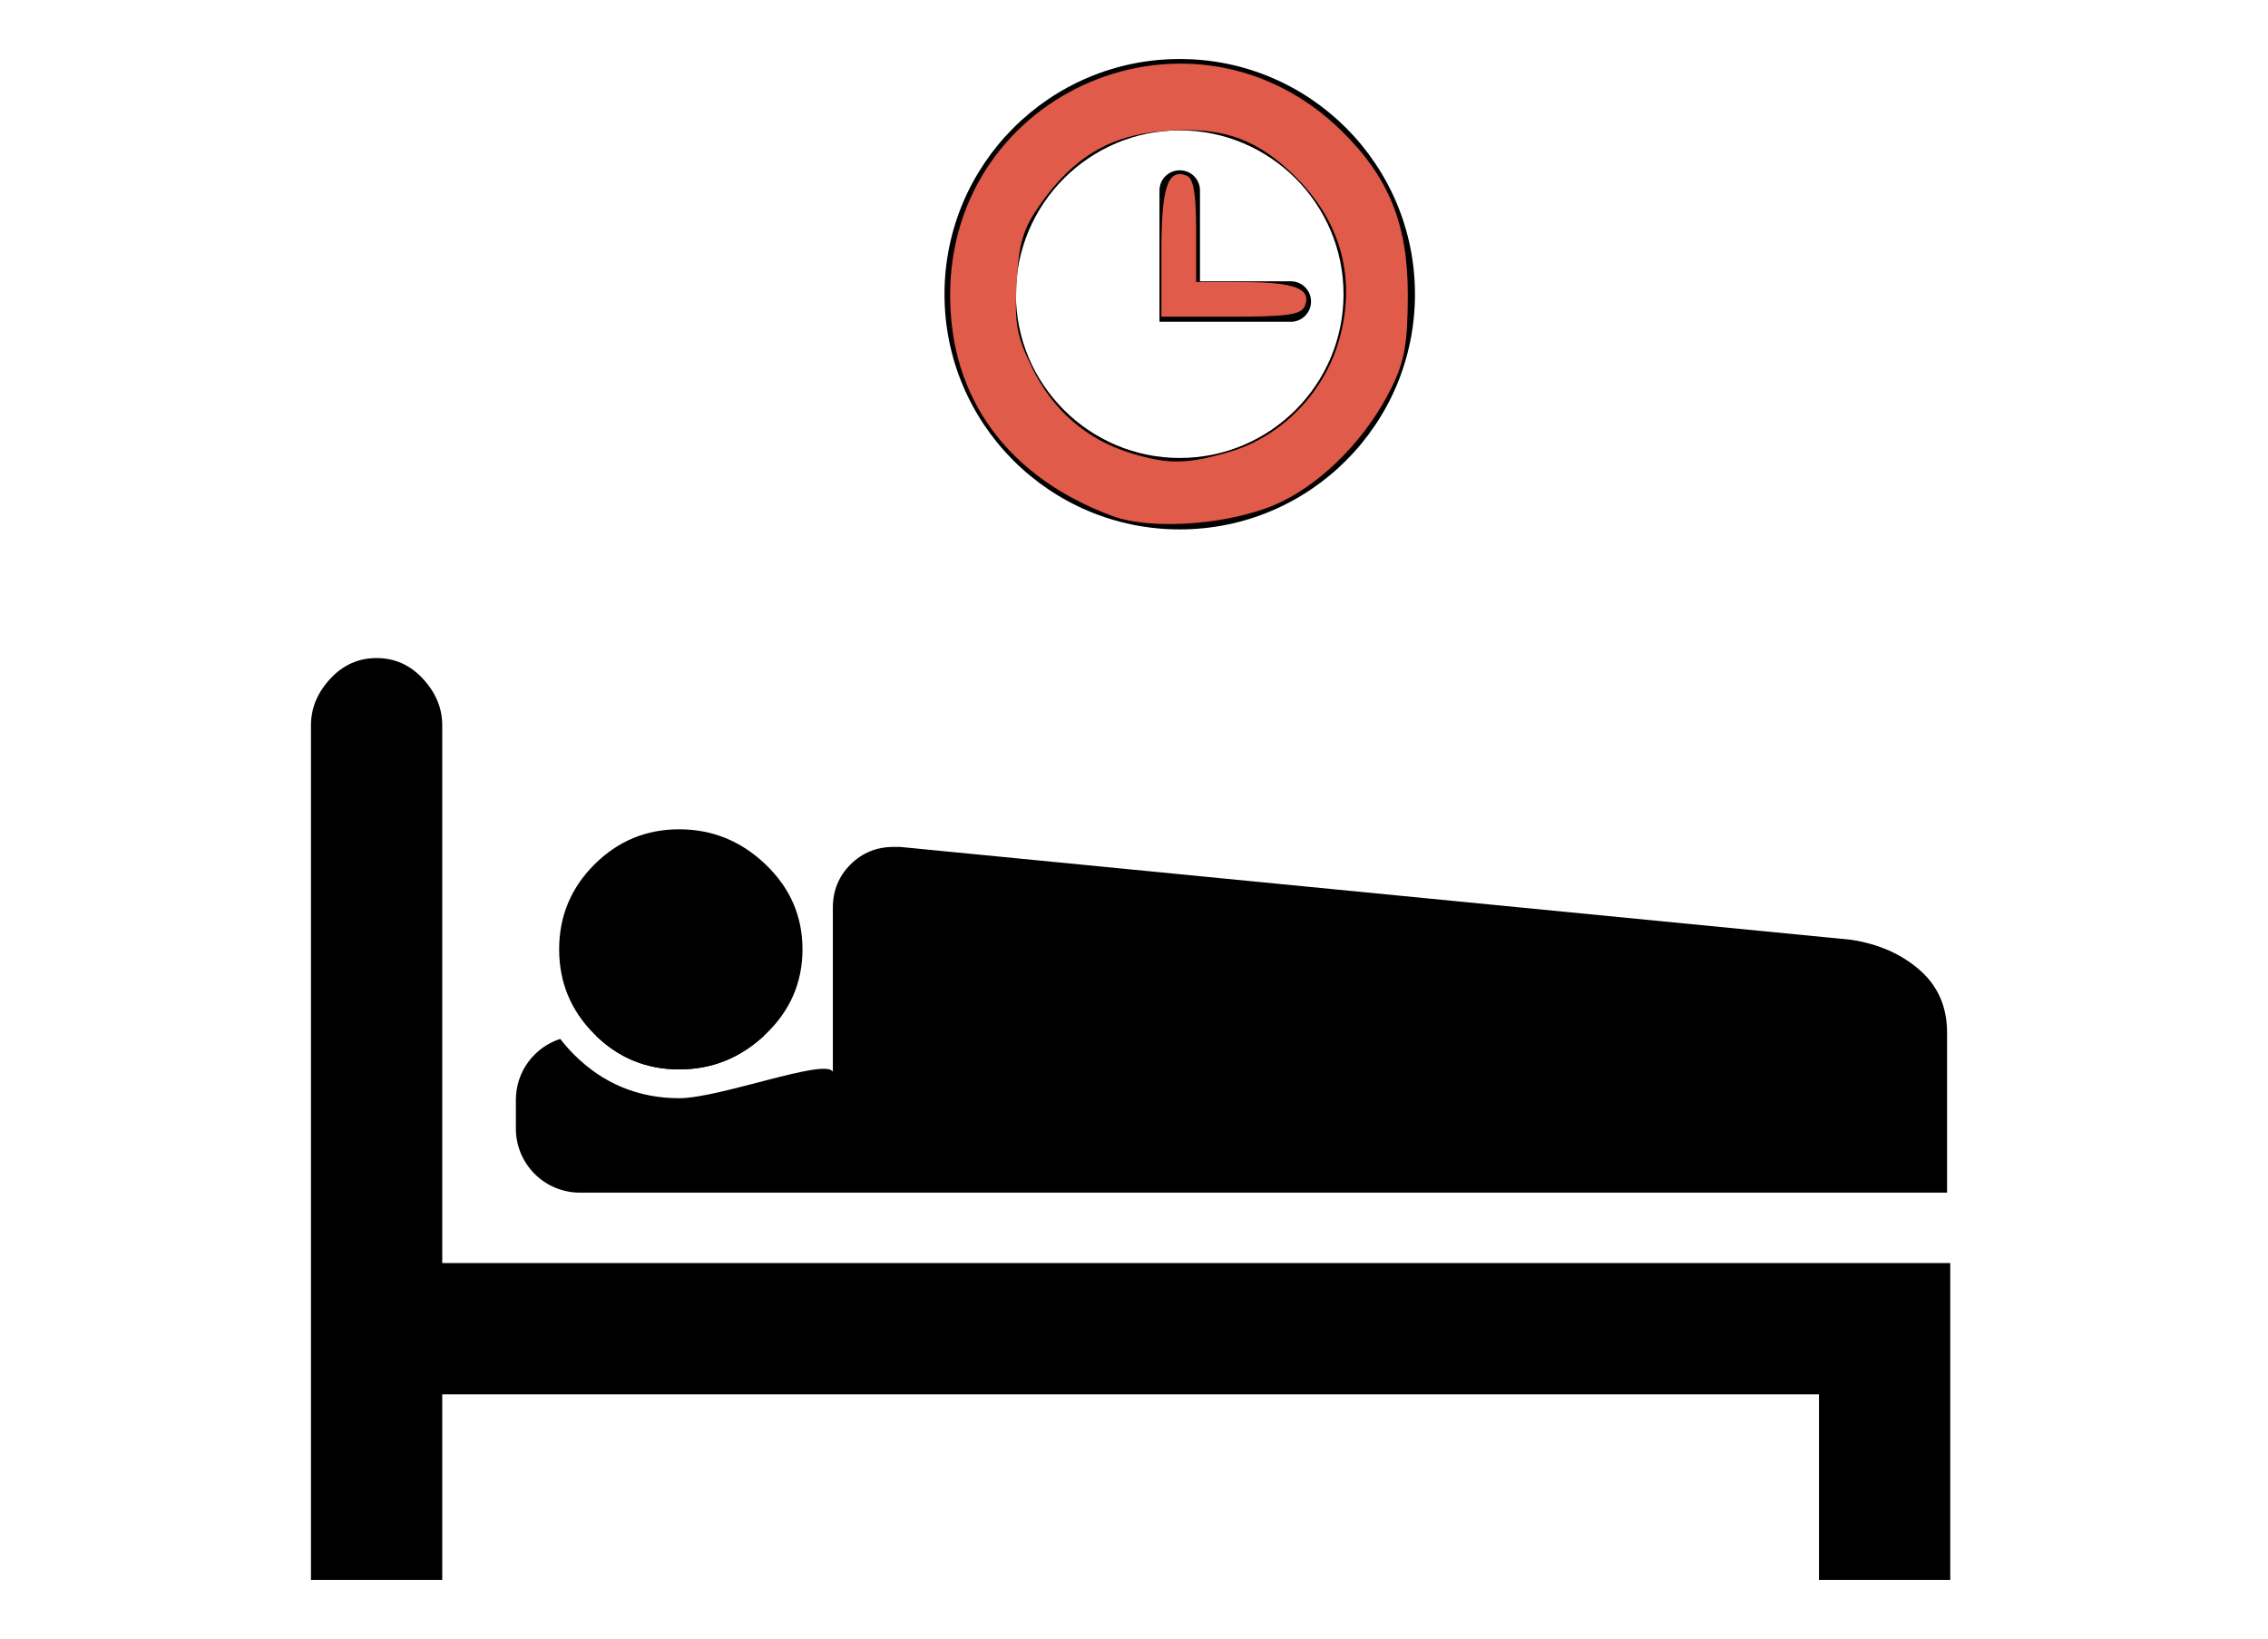
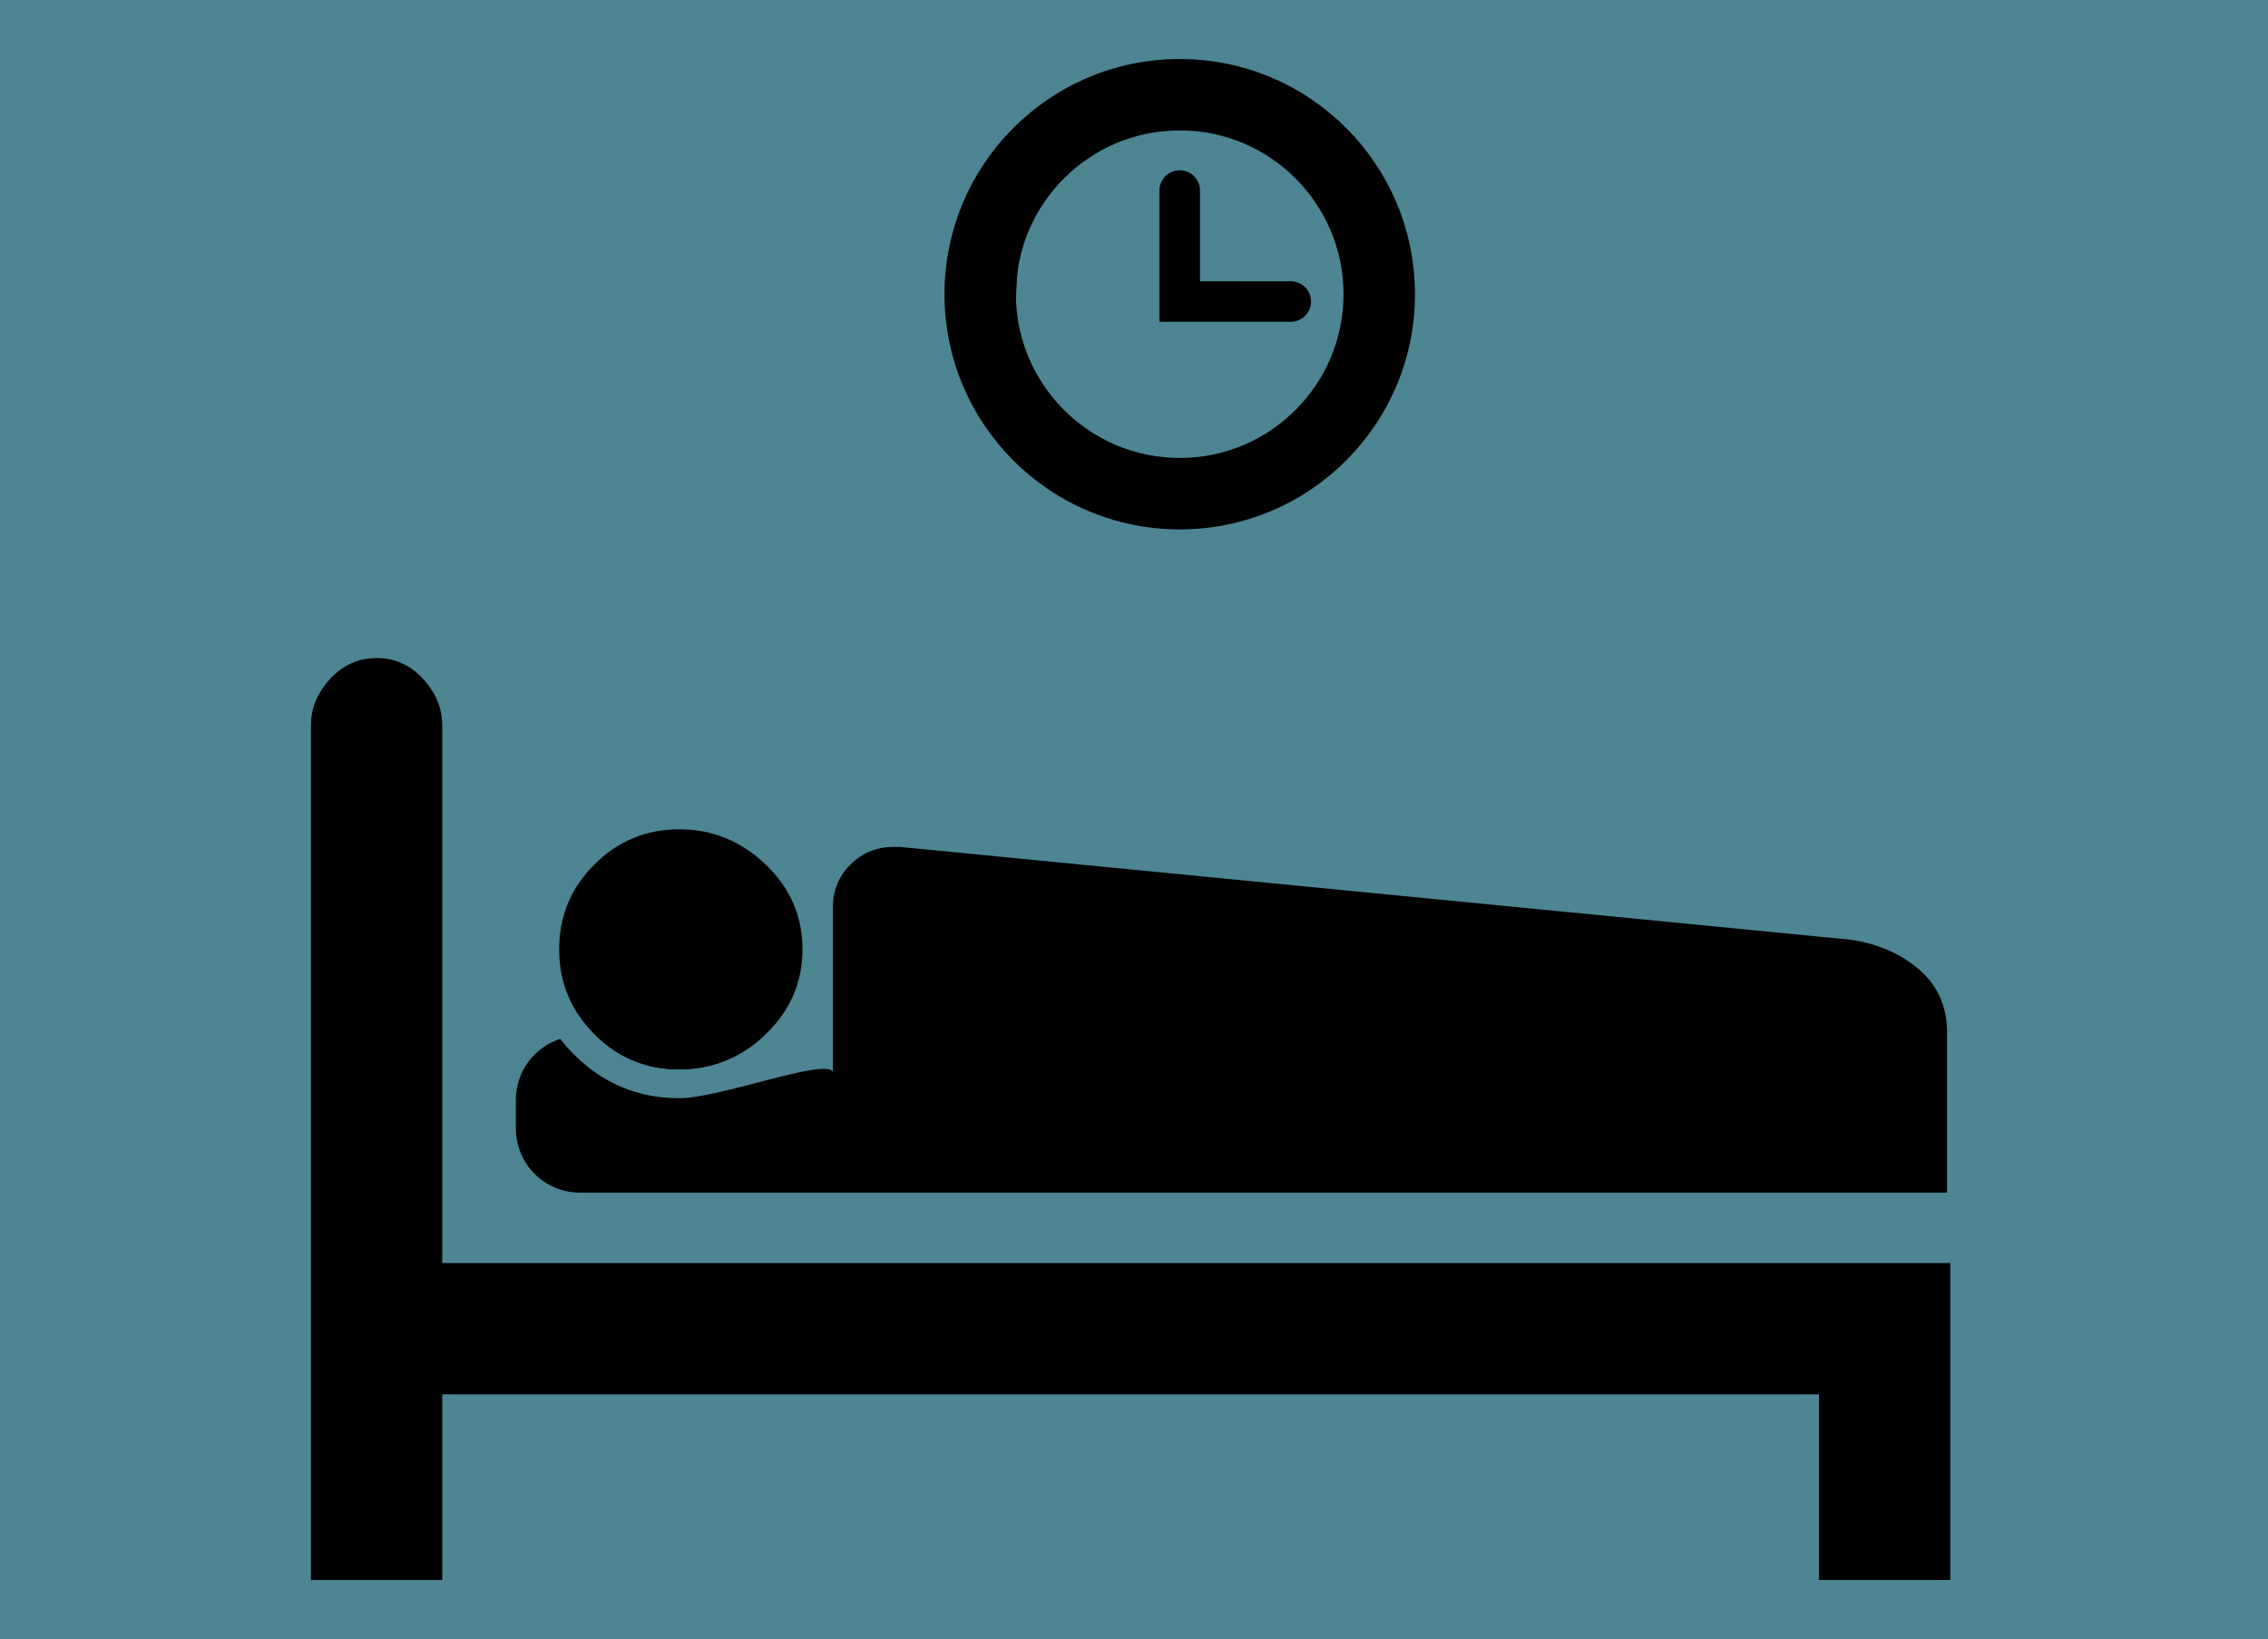
<svg xmlns="http://www.w3.org/2000/svg" version="1.1" id="Capa_1" x="0px" y="0px" width="671" height="484.996" viewBox="0 0 671 484.996" xml:space="preserve">
  <defs id="defs56" />
+   <rect style="fill:#216778;fill-opacity:0.8;stroke:none;stroke-width:25;stroke-miterlimit:4;stroke-dasharray:none;stroke-opacity:1" id="rect4160" width="674.062" height="484.996" x="2.2979147e-007" y="1.3971799e-006" />
  <g id="g3" transform="translate(92,0)">
    <g id="_x34_2_6_">
      <g id="g6">
        <path d="m 446.158,412.594 0,54.941 38.838,0 0,-93.779 -446.158,0 0,-159.139 c 0,-5.055 -1.895,-9.633 -5.684,-13.736 -3.789,-4.103 -8.367,-6.156 -13.735,-6.156 -5.368,0 -9.946,2.053 -13.735,6.156 C 1.895,204.986 0,209.565 0,214.617 l 0,252.918 38.838,0 0,-54.941 407.32,0 0,0 z" id="path8" />
        <path d="m 108.95,316.447 c 9.788,0 18.313,-3.475 25.576,-10.42 7.263,-6.947 10.894,-15.316 10.894,-25.104 0,-9.789 -3.631,-18.155 -10.894,-25.102 -7.263,-6.946 -15.788,-10.421 -25.576,-10.421 -9.787,0 -18.156,3.476 -25.102,10.421 -6.946,6.946 -10.42,15.313 -10.42,25.102 0,9.789 3.474,18.158 10.42,25.104 6.946,6.946 15.315,10.42 25.102,10.42 z" id="path10" />
        <g id="g12">
          <path d="m 134.01,306.5 -49.666,0 c 6.848,6.625 15.049,9.947 24.606,9.947 9.559,0 17.909,-3.322 25.06,-9.947 z" id="path14" />
          <path d="m 475.997,287.082 c -5.372,-4.736 -12.161,-7.736 -20.366,-9 l -281.335,-27.469 -1.895,0 c -5.052,0 -9.314,1.736 -12.788,5.209 -3.474,3.475 -5.21,7.736 -5.21,12.789 l 0,48.553 c -2.054,-4.211 -33.441,7.809 -45.453,7.809 -12.086,0 -22.56,-4.346 -31.13,-12.916 -1.487,-1.488 -2.838,-3.037 -4.07,-4.637 -7.613,2.459 -13.125,9.594 -13.125,18.025 l 0,8.525 c 0,10.463 8.482,18.944 18.945,18.944 l 2.842,0 54.972,0 346.665,0 0,-47.36 c 0,-7.579 -2.685,-13.736 -8.052,-18.472 z" id="path16" />
        </g>
        <g id="g18">
          <path d="m 257.039,17.461 c -38.441,0 -69.605,31.174 -69.605,69.613 0,38.42 31.164,69.584 69.605,69.584 38.433,0 69.587,-31.164 69.587,-69.584 0,-38.439 -31.154,-69.613 -69.587,-69.613 z m 0,118.057 c -26.728,0 -48.475,-21.734 -48.475,-48.447 0,-26.744 21.747,-48.492 48.475,-48.492 26.727,0 48.456,21.752 48.456,48.492 -0.004,26.712 -21.733,48.447 -48.456,48.447 z" id="path20" />
          <path d="m 263.02,83.232 0.004,-26.873 c 0,-3.303 -2.674,-5.969 -5.984,-5.969 -3.325,0 -6.003,2.666 -6.003,5.969 l 0,26.873 0,11.977 0,0.008 11.983,0 0,-0.008 26.875,0.008 c 3.297,0 5.982,-2.674 5.982,-5.99 0,-3.32 -2.688,-5.994 -5.982,-5.994 l -26.875,-0.001 0,0 z" id="path22" />
        </g>
      </g>
    </g>
  </g>
  <g id="g24" transform="translate(92,0)" />
  <g id="g26" transform="translate(92,0)" />
  <g id="g28" transform="translate(92,0)" />
  <g id="g30" transform="translate(92,0)" />
  <g id="g32" transform="translate(92,0)" />
  <g id="g34" transform="translate(92,0)" />
  <g id="g36" transform="translate(92,0)" />
  <g id="g38" transform="translate(92,0)" />
  <g id="g40" transform="translate(92,0)" />
  <g id="g42" transform="translate(92,0)" />
  <g id="g44" transform="translate(92,0)" />
  <g id="g46" transform="translate(92,0)" />
  <g id="g48" transform="translate(92,0)" />
  <g id="g50" transform="translate(92,0)" />
  <g id="g52" transform="translate(92,0)" />
-   <path style="fill:#e05b49;fill-opacity:1" d="M 328.902,152.622 C 298.218,141.158 281.159,117.932 281.102,87.546 280.988,26.54 353.327,-3.966 396.899,38.713 c 14.062,13.774 19.673,27.745 19.612,48.833 -0.041,14.046 -0.985,19.367 -4.818,27.161 -7.12,14.476 -19.563,27.409 -32.425,33.702 -13.771,6.738 -38.154,8.778 -50.368,4.214 z m 35.074,-18.974 c 15.064,-4.473 27.62,-17.25 32.101,-32.664 5.586,-19.214 0.339,-36.924 -15.06,-50.837 -10.73,-9.694 -20.466,-12.692 -36.924,-11.371 -15.644,1.256 -26.544,7.762 -36.329,21.685 -5.086,7.237 -6.301,11.261 -6.969,23.079 -0.694,12.287 -0.041,15.883 4.612,25.395 6.059,12.384 15.97,21.023 28.679,24.999 11.423,3.574 17.074,3.52 29.889,-0.286 z" id="path4186" />
-   <path style="fill:#e05b49;fill-opacity:1" d="m 343.607,74.599 c 0,-19.196 1.838,-24.787 7.443,-22.636 2.053,0.788 2.832,5.268 2.832,16.28 l 0,15.193 13.872,0.031 c 15.241,0.035 20.27,1.941 18.346,6.954 -1.041,2.714 -4.871,3.29 -21.878,3.29 l -20.615,0 0,-19.112 z" id="path4188" />
+   <path style="fill:#000000;fill-opacity:1" d="M 328.902,152.622 C 298.218,141.158 281.159,117.932 281.102,87.546 280.988,26.54 353.327,-3.966 396.899,38.713 c 14.062,13.774 19.673,27.745 19.612,48.833 -0.041,14.046 -0.985,19.367 -4.818,27.161 -7.12,14.476 -19.563,27.409 -32.425,33.702 -13.771,6.738 -38.154,8.778 -50.368,4.214 z m 35.074,-18.974 c 15.064,-4.473 27.62,-17.25 32.101,-32.664 5.586,-19.214 0.339,-36.924 -15.06,-50.837 -10.73,-9.694 -20.466,-12.692 -36.924,-11.371 -15.644,1.256 -26.544,7.762 -36.329,21.685 -5.086,7.237 -6.301,11.261 -6.969,23.079 -0.694,12.287 -0.041,15.883 4.612,25.395 6.059,12.384 15.97,21.023 28.679,24.999 11.423,3.574 17.074,3.52 29.889,-0.286 z" id="path4186" />
+   <path style="fill:#000000;fill-opacity:1" d="m 343.607,74.599 c 0,-19.196 1.838,-24.787 7.443,-22.636 2.053,0.788 2.832,5.268 2.832,16.28 l 0,15.193 13.872,0.031 c 15.241,0.035 20.27,1.941 18.346,6.954 -1.041,2.714 -4.871,3.29 -21.878,3.29 l -20.615,0 0,-19.112 z" id="path4188" />
</svg>
